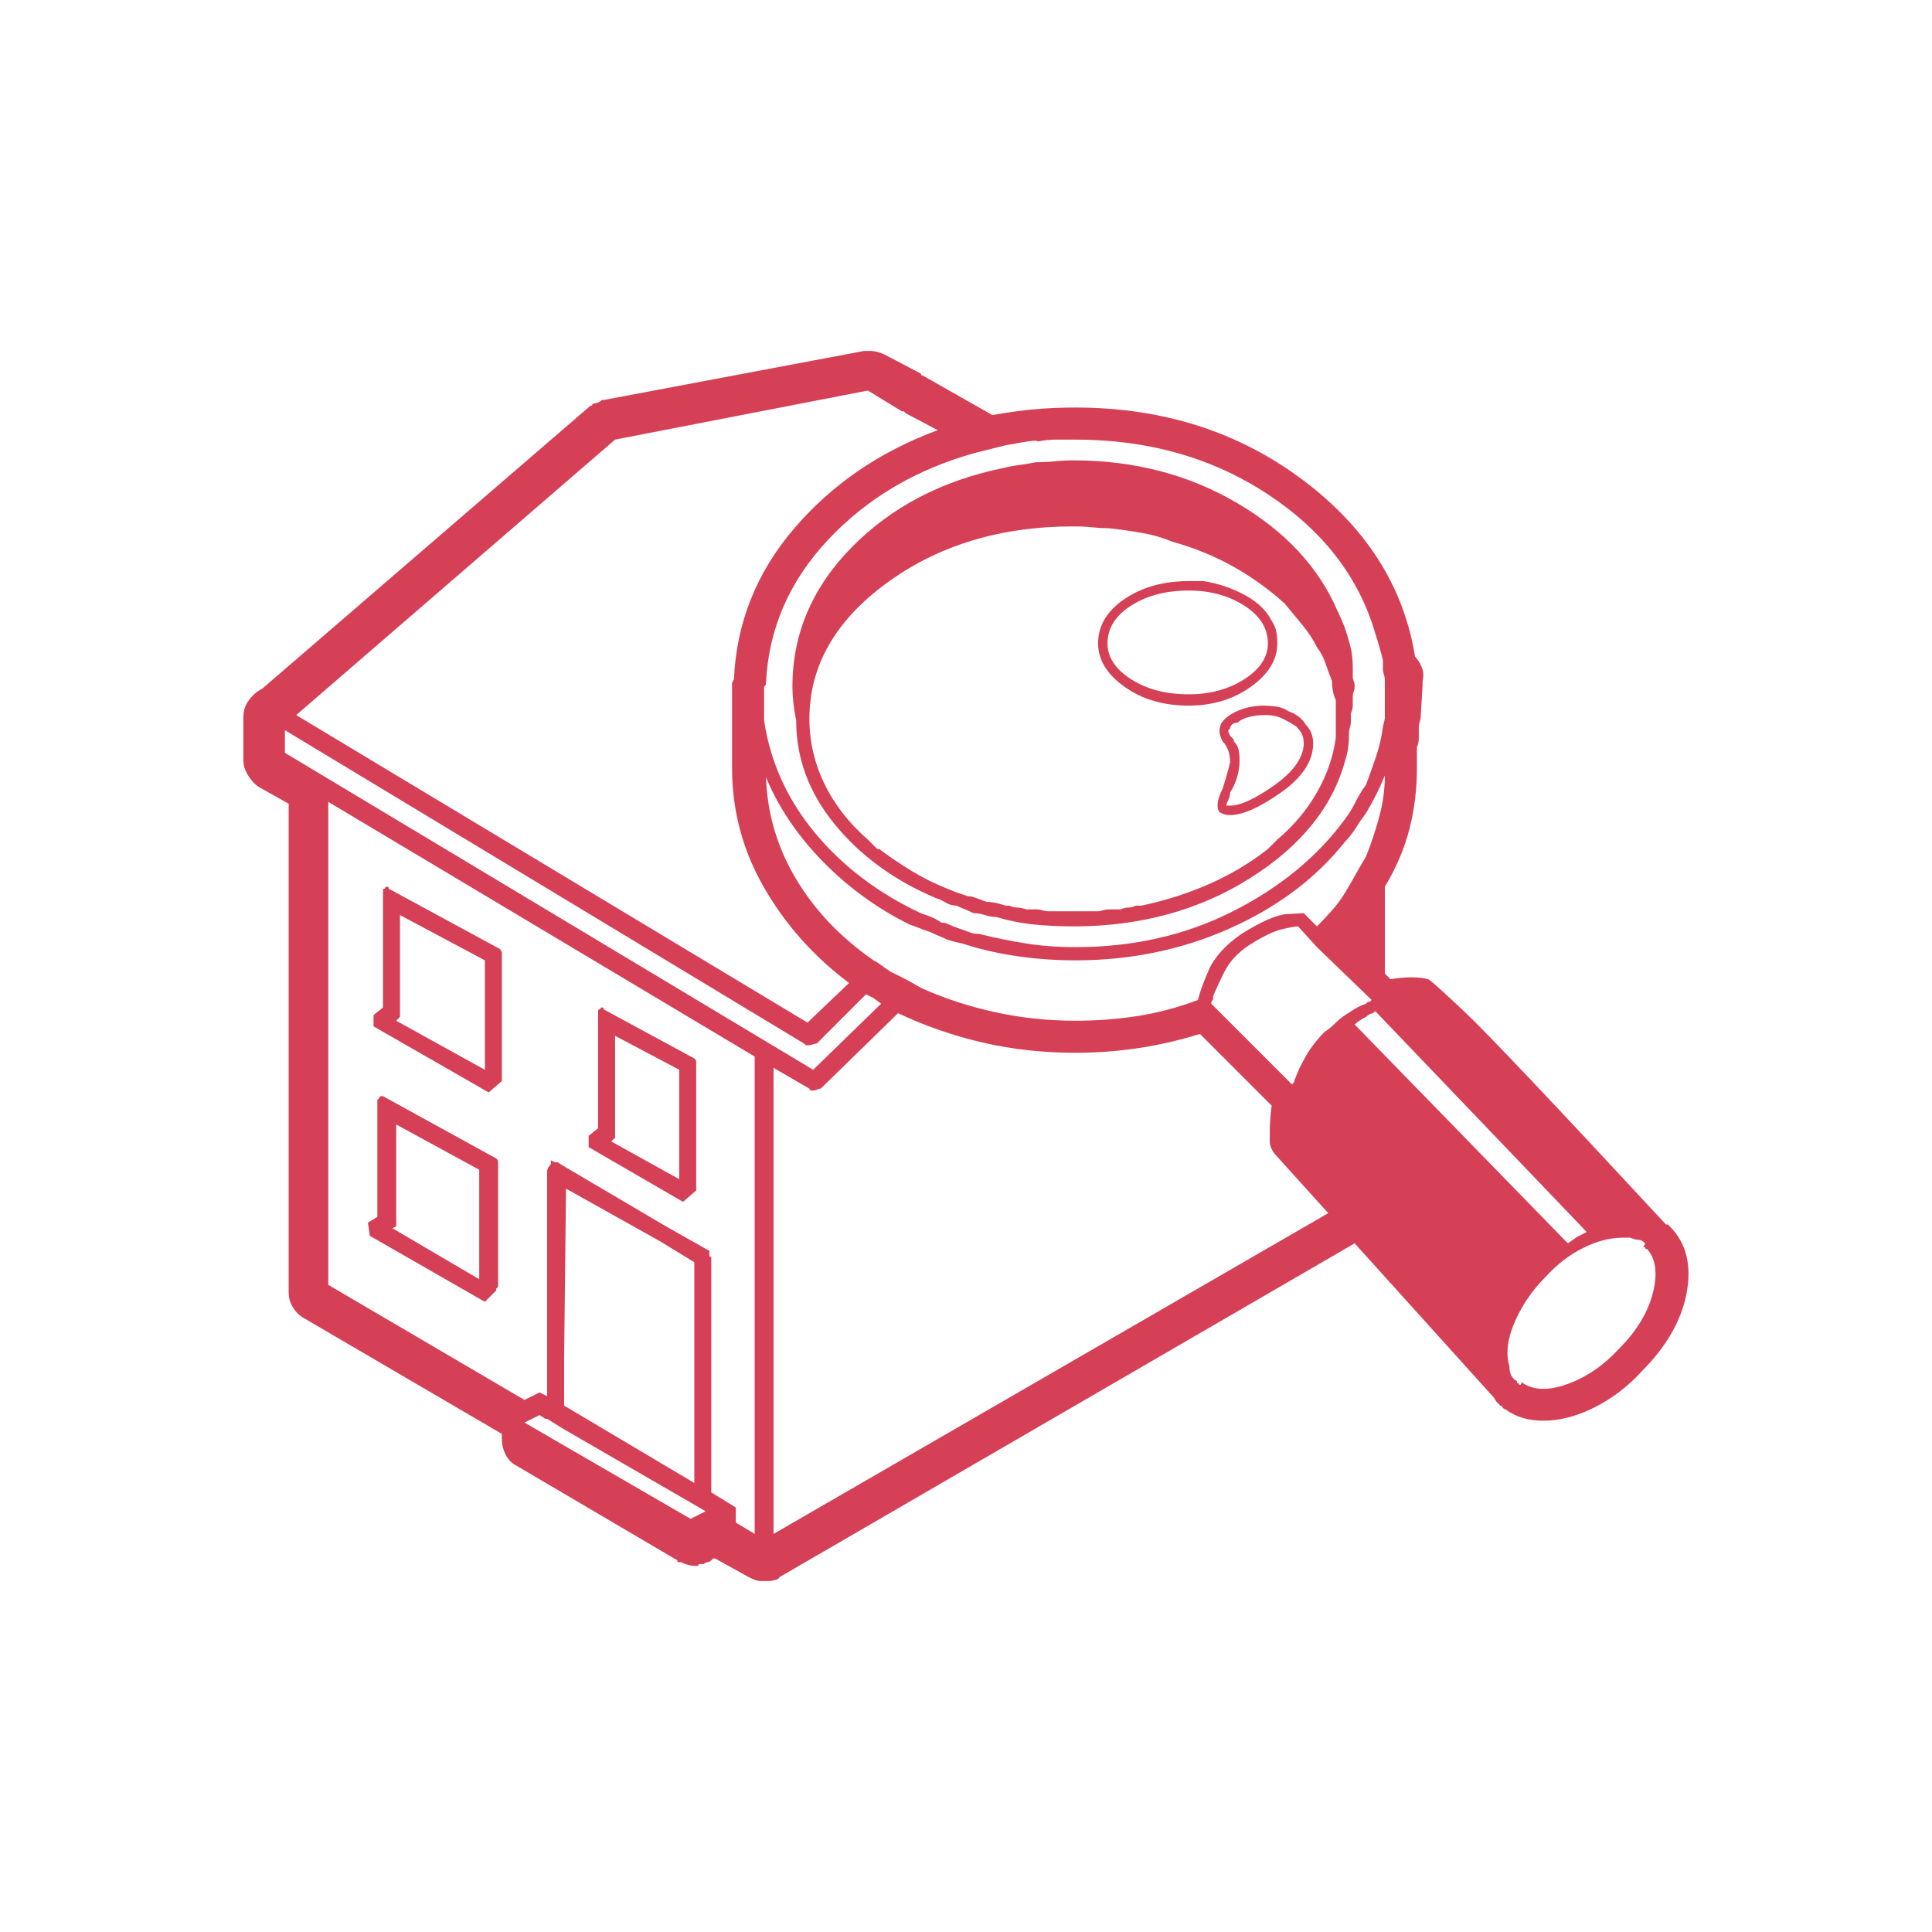
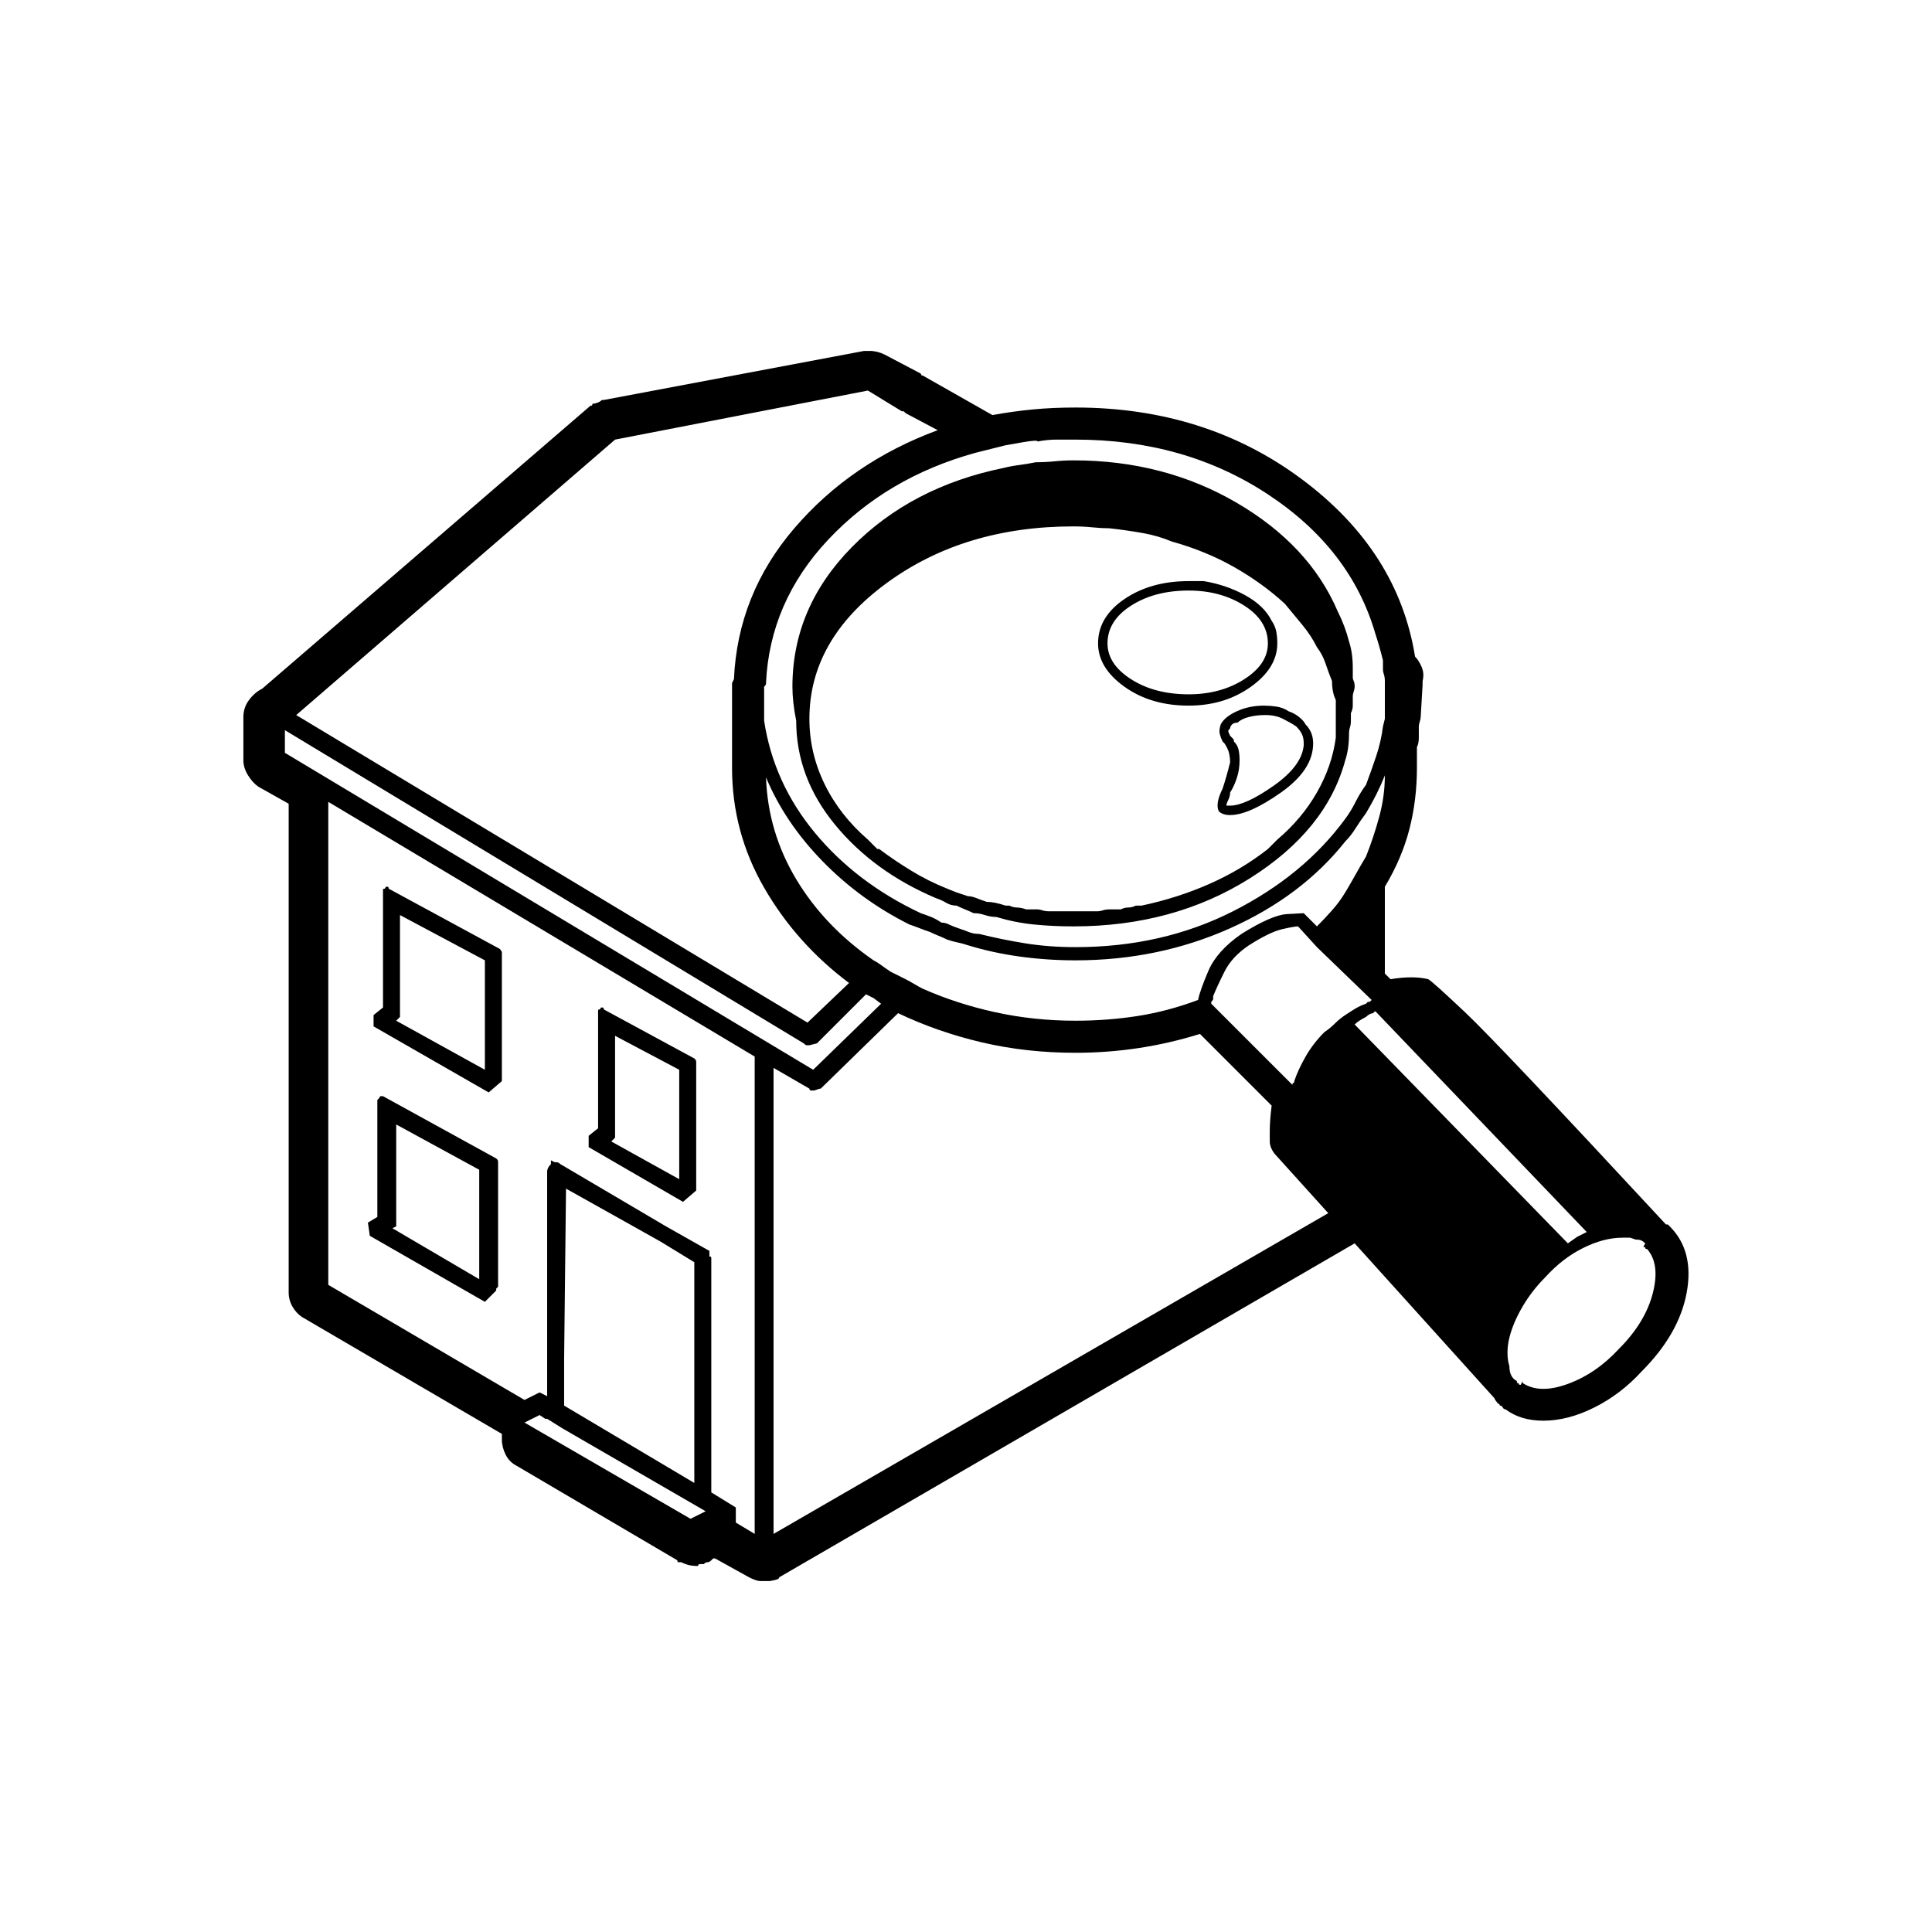
<svg xmlns="http://www.w3.org/2000/svg" version="1.1" viewBox="0 0 1024 1024">
  <g transform="matrix(1 0 0 -1 0 960)">
-     <path fill="#d64057" d="M265 457l-59 32q0 1 -0.5 1h-0.5h-0.5t-0.5 -1q-1 0 -1 -0.5v-0.5v-62l-5 -4v-6l61 -35l7 6v1v0.5v0.5v66v0.5t-1 1.5zM257 393l-47 26l2 2v54l45 -24v-58zM263 346l-60 33v0h-1h-0.5t-0.5 -1l-0.5 -0.5l-0.5 -0.5v-62l-5 -3l1 -7l61 -35l6 6v1l0.5 0.5l0.5 0.5v66 q0 1 -0.5 1.5l-0.5 0.5v0zM254 282l-46 27l2 1v54l44 -24v-58v0zM368 399l-48 26q0 1 -0.5 1h-0.5h-0.5t-0.5 -1q-1 0 -1 -0.5v-0.5v-62l-5 -4v-6l50 -29l7 6v1v0.5v0.5v66q0 1 -0.5 1.5l-0.5 0.5v0zM360 335l-36 20l2 2v54l34 -18v-58v0zM885 310l-1 1h-1v0v0 q-89 96 -106.5 112.5t-19.5 17.5q-4 1 -9 1t-11 -1l-3 3v46q9 15 13 30.5t4 32.5v5.5v5.5q1 2 1 5v6q0 1 0.5 2.5t0.5 2.5l1 17v1.5v0.5q1 4 -0.5 7.5t-3.5 5.5q-9 56 -60 94t-120 38q-12 0 -22.5 -1t-21.5 -3l-37 21h-0.5t-0.5 1l-19 10q-2 1 -4 1.5t-4 0.5h-1.5h-1.5 l-138 -26h-0.5h-0.5q-1 -1 -2.5 -1.5t-2.5 -0.5q0 -1 -0.5 -1h-0.5v0l-174 -150q-4 -2 -7 -6t-3 -9v-23q0 -4 2.5 -8t5.5 -6l16 -9v-259q0 -4 2 -7.5t5 -5.5l106 -62v-3q0 -4 2 -8t6 -6l85 -50q0 -1 0.5 -1h0.5v0h1q2 -1 4 -1.5t5 -0.5q0 1 1 1h2q1 1 2 1t2 1v0v0v0v0 l0.5 0.5l0.5 0.5v0v0h1l18 -10v0v0q2 -1 3.5 -1.5t2.5 -0.5h1.5h0.5h1.5h1.5t2.5 0.5t2.5 1.5v0v0l305 177l74 -82l0.5 -1t1.5 -2h0.5t0.5 -1q1 0 1.5 -1t1.5 -1q4 -3 9 -4.5t11 -1.5q13 0 27 7t25 19q20 20 24 42t-9 35v0zM390 153v8l-13 8v124q0 1 -0.5 1h-0.5v3l-23 13 l-56 33q-1 1 -2 1h-1l-2 1v-2q-1 -1 -1.5 -2t-0.5 -2v-98v-21l-4 2l-8 -4l-104 61v256l226 -135v-253l-10 6v0zM286 210l3 -2h1l8 -5v0l76 -44l-8 -4l-88 51l8 4v0zM368 291v-117l-69 41v25l1 90l50 -28l18 -11v0zM151 561v12l275 -166q1 -1 1.5 -1h1.5t2 0.5t2 0.5l26 26 l4 -2t4 -3l-36 -35zM725 429l-0.5 -0.5l-0.5 -0.5q-3 -1 -5.5 -2.5t-5.5 -3.5t-5.5 -4.5t-5.5 -4.5q-6 -6 -10 -13t-6 -13q0 -1 -0.5 -1t-0.5 -1l-43 43v0.5v0.5q1 1 1 1.5v1.5q2 5 6 13t13 14q11 7 17.5 8.5t8.5 1.5l10 -11l29 -28l-1 -1h-1v0zM688 381v-1v-1v1v1zM698 469 l-6 6l-0.5 0.5l-0.5 0.5q-1 0 -9 -0.5t-24 -10.5q-13 -9 -17.5 -19.5t-5.5 -15.5q-16 -6 -32 -8.5t-33 -2.5q-22 0 -42.5 4.5t-38.5 12.5q-2 1 -4.5 2.5t-4.5 2.5l-4 2l-4 2q-3 2 -5 3.5t-4 2.5q-26 18 -41 43t-16 54q10 -24 30 -44.5t46 -33.5q3 -1 5.5 -2t5.5 -2 q2 -1 4.5 -2t4.5 -2q3 -1 5.5 -1.5t5.5 -1.5q13 -4 27.5 -6t29.5 -2q44 0 82 17t61 46q3 3 5.5 7t5.5 8q3 5 5.5 10t4.5 10q0 -11 -3 -22t-7 -21q-3 -5 -5.5 -9.5t-5.5 -9.5t-7 -9.5t-8 -8.5v0zM733 605q0 -1 0.5 -2.5t0.5 -3.5v-2v-3v-0.5v-1.5v-0.5v-1.5v-0.5v-0.5v-0.5 v-0.5v-2.5v-2.5v-4t-1 -4v0v0q-1 -8 -3.5 -15.5t-5.5 -15.5q-3 -4 -5.5 -9t-5.5 -9q-22 -30 -59.5 -49t-83.5 -19q-14 0 -26.5 2t-24.5 5q-3 0 -5.5 1t-5.5 2t-5 2t-4 1q-3 2 -5.5 3t-5.5 2q-34 16 -56 42.5t-27 59.5v9.5v8.5q1 1 1 1.5v0.5q2 43 33 76t78 46l8 2l8 2 t8.5 1.5t8.5 0.5q5 1 10 1h10q58 0 102 -29t57 -74q1 -3 2 -6.5t2 -7.5v-2.5v-2.5v0zM831 301l-113 116q1 1 2.5 2t3.5 2q1 1 2 1.5t2 0.5v0.5t1 0.5l112 -117l-5 -2.5t-5 -3.5v0zM389 600l-0.5 -1l-0.5 -1v-16.5v-14.5v-7.5v-6.5q0 -34 17 -63.5t45 -50.5l-22 -21l-271 163 l169 146l134 26l18 -11h1l1 -1l17 -9q-46 -17 -76 -52t-32 -80v0zM410 147v247l19 -11q0 -1 1 -1h1q1 0 2 0.5t2 0.5l41 40q21 -10 44.5 -15.5t49.5 -5.5q17 0 33.5 2.5t32.5 7.5l38 -38q-1 -8 -1 -13.5v-5.5q0 -2 1 -4t2 -3l28 -31l-294 -170v0zM804 227v1q-2 1 -3 3t-1 5 q-1 3 -1 7t1 8q2 8 7 16.5t12 15.5q9 10 20 15.5t21 5.5h4t3 -1q2 0 3 -0.5t2 -1.5l-1 -2h0.5h0.5q0 -1 0.5 -1h0.5q7 -8 3 -23.5t-18 -29.5q-12 -13 -27 -18.5t-24 0.5v0.5v0.5l-1 -2q-1 0 -1 0.5t-1 0.5v0zM717 606q0 4 -0.5 7.5t-1.5 6.5q-1 4 -2.5 8t-3.5 8 q-15 35 -53.5 57.5t-86.5 22.5v0v0q-5 0 -10 -0.5t-10 -0.5q-5 -1 -9 -1.5t-8 -1.5q-49 -10 -80.5 -42t-31.5 -74q0 -4 0.5 -8.5t1.5 -9.5q0 -30 20.5 -55t53.5 -39q3 -1 5.5 -2.5t5.5 -1.5q2 -1 4.5 -2t4.5 -2q3 0 6 -1t6 -1q10 -3 20 -4t21 -1q53 0 93.5 25.5t50.5 62.5 q1 3 1.5 6.5t0.5 7.5q0 2 0.5 3.5t0.5 3.5v1.5v0.5v1v1q1 2 1 4v5q0 1 0.5 2.5t0.5 2.5q0 2 -0.5 3t-0.5 2v3v2v0zM677 515l-2 -2l-2 -2l-1 -1v0q-14 -11 -31 -18.5t-36 -11.5h-1.5h-1.5q-2 -1 -4 -1t-4 -1h-3.5h-2.5q-2 0 -3.5 -0.5t-2.5 -0.5h-7h-6h-7h-6q-2 0 -3.5 0.5 t-2.5 0.5h-3.5h-2.5q-3 1 -5 1t-4 1v0v0h-1.5h-0.5q-3 1 -5.5 1.5t-4.5 0.5q-3 1 -5.5 2t-4.5 1l-6 2t-5 2q-10 4 -19 9.5t-17 11.5h-1v0l-2.5 2.5l-2.5 2.5q-15 13 -23 29.5t-8 34.5q0 42 41 72t99 30q5 0 10 -0.5t9 -0.5q9 -1 17.5 -2.5t15.5 -4.5q18 -5 33 -13.5 t27 -19.5q5 -6 9.5 -11.5t7.5 -11.5q3 -4 4.5 -8.5t3.5 -9.5q0 -3 0.5 -5.5t1.5 -4.5v-4.5v-4.5v-0.5v-0.5v-5v-5q-2 -15 -10 -29t-21 -25v0zM677 619q0 3 -0.5 6t-2.5 6q-4 8 -14 13.5t-22 7.5h-4h-4q-20 0 -34 -9.5t-14 -23.5q0 -13 14 -23t34 -10q19 0 33 10t14 23v0z M630 592q-18 0 -30.5 8t-12.5 19q0 12 12.5 20t30.5 8q17 0 29.5 -8t12.5 -20q0 -11 -12.5 -19t-29.5 -8zM692 576q-1 2 -3.5 4t-5.5 3q-3 2 -6.5 2.5t-6.5 0.5q-8 0 -14.5 -3t-8.5 -7v0v0q-1 -3 -0.5 -5t1.5 -4l0.5 -0.5l0.5 -0.5q2 -3 2.5 -5.5t0.5 -4.5q-1 -4 -2 -7.5 t-2 -6.5q-2 -4 -2.5 -7t0.5 -5q1 -1 2.5 -1.5t3.5 -0.5q10 0 27 12t17 26v0v0q0 3 -1 5.5t-3 4.5zM652 533h-1.5h-0.5v0v0q0 1 1 3t1 4q2 3 3.5 7.5t1.5 9.5q0 3 -0.5 5.5t-2.5 4.5q0 1 -0.5 1.5l-1.5 1.5q-1 2 -1 2.5t1 1.5q0 1 1 2t3 1q2 2 6 3t8 1h0.5h0.5q5 0 9 -2t7 -4 q2 -2 3 -4t1 -5v-0.5v-0.5q-1 -11 -16 -21.5t-23 -10.5v0z" />
+     <path fill="currentColor" d="M265 457l-59 32q0 1 -0.5 1h-0.5h-0.5t-0.5 -1q-1 0 -1 -0.5v-0.5v-62l-5 -4v-6l61 -35l7 6v1v0.5v0.5v66v0.5t-1 1.5zM257 393l-47 26l2 2v54l45 -24v-58zM263 346l-60 33v0h-1h-0.5t-0.5 -1l-0.5 -0.5l-0.5 -0.5v-62l-5 -3l1 -7l61 -35l6 6v1l0.5 0.5l0.5 0.5v66 q0 1 -0.5 1.5l-0.5 0.5v0zM254 282l-46 27l2 1v54l44 -24v-58v0zM368 399l-48 26q0 1 -0.5 1h-0.5h-0.5t-0.5 -1q-1 0 -1 -0.5v-0.5v-62l-5 -4v-6l50 -29l7 6v1v0.5v0.5v66q0 1 -0.5 1.5l-0.5 0.5v0zM360 335l-36 20l2 2v54l34 -18v-58v0zM885 310l-1 1h-1v0v0 q-89 96 -106.5 112.5t-19.5 17.5q-4 1 -9 1t-11 -1l-3 3v46q9 15 13 30.5t4 32.5v5.5v5.5q1 2 1 5v6q0 1 0.5 2.5t0.5 2.5l1 17v1.5v0.5q1 4 -0.5 7.5t-3.5 5.5q-9 56 -60 94t-120 38q-12 0 -22.5 -1t-21.5 -3l-37 21h-0.5t-0.5 1l-19 10q-2 1 -4 1.5t-4 0.5h-1.5h-1.5 l-138 -26h-0.5h-0.5q-1 -1 -2.5 -1.5t-2.5 -0.5q0 -1 -0.5 -1h-0.5v0l-174 -150q-4 -2 -7 -6t-3 -9v-23q0 -4 2.5 -8t5.5 -6l16 -9v-259q0 -4 2 -7.5t5 -5.5l106 -62v-3q0 -4 2 -8t6 -6l85 -50q0 -1 0.5 -1h0.5v0h1q2 -1 4 -1.5t5 -0.5q0 1 1 1h2q1 1 2 1t2 1v0v0v0v0 l0.5 0.5l0.5 0.5v0v0h1l18 -10v0v0q2 -1 3.5 -1.5t2.5 -0.5h1.5h0.5h1.5h1.5t2.5 0.5t2.5 1.5v0v0l305 177l74 -82l0.5 -1t1.5 -2h0.5t0.5 -1q1 0 1.5 -1t1.5 -1q4 -3 9 -4.5t11 -1.5q13 0 27 7t25 19q20 20 24 42t-9 35v0zM390 153v8l-13 8v124q0 1 -0.5 1h-0.5v3l-23 13 l-56 33q-1 1 -2 1h-1l-2 1v-2q-1 -1 -1.5 -2t-0.5 -2v-98v-21l-4 2l-8 -4l-104 61v256l226 -135v-253l-10 6v0zM286 210l3 -2h1l8 -5v0l76 -44l-8 -4l-88 51l8 4v0zM368 291v-117l-69 41v25l1 90l50 -28l18 -11v0zM151 561v12l275 -166q1 -1 1.5 -1h1.5t2 0.5t2 0.5l26 26 l4 -2t4 -3l-36 -35zM725 429l-0.5 -0.5l-0.5 -0.5q-3 -1 -5.5 -2.5t-5.5 -3.5t-5.5 -4.5t-5.5 -4.5q-6 -6 -10 -13t-6 -13q0 -1 -0.5 -1t-0.5 -1l-43 43v0.5v0.5q1 1 1 1.5v1.5q2 5 6 13t13 14q11 7 17.5 8.5t8.5 1.5l10 -11l29 -28l-1 -1h-1v0zM688 381v-1v-1v1v1zM698 469 l-6 6l-0.5 0.5l-0.5 0.5q-1 0 -9 -0.5t-24 -10.5q-13 -9 -17.5 -19.5t-5.5 -15.5q-16 -6 -32 -8.5t-33 -2.5q-22 0 -42.5 4.5t-38.5 12.5q-2 1 -4.5 2.5t-4.5 2.5l-4 2l-4 2q-3 2 -5 3.5t-4 2.5q-26 18 -41 43t-16 54q10 -24 30 -44.5t46 -33.5q3 -1 5.5 -2t5.5 -2 q2 -1 4.5 -2t4.5 -2q3 -1 5.5 -1.5t5.5 -1.5q13 -4 27.5 -6t29.5 -2q44 0 82 17t61 46q3 3 5.5 7t5.5 8q3 5 5.5 10t4.5 10q0 -11 -3 -22t-7 -21q-3 -5 -5.5 -9.5t-5.5 -9.5t-7 -9.5t-8 -8.5v0zM733 605q0 -1 0.5 -2.5t0.5 -3.5v-2v-3v-0.5v-1.5v-0.5v-1.5v-0.5v-0.5v-0.5 v-0.5v-2.5v-2.5v-4t-1 -4v0v0q-1 -8 -3.5 -15.5t-5.5 -15.5q-3 -4 -5.5 -9t-5.5 -9q-22 -30 -59.5 -49t-83.5 -19q-14 0 -26.5 2t-24.5 5q-3 0 -5.5 1t-5.5 2t-5 2t-4 1q-3 2 -5.5 3t-5.5 2q-34 16 -56 42.5t-27 59.5v9.5v8.5q1 1 1 1.5v0.5q2 43 33 76t78 46l8 2l8 2 t8.5 1.5t8.5 0.5q5 1 10 1h10q58 0 102 -29t57 -74q1 -3 2 -6.5t2 -7.5v-2.5v-2.5v0zM831 301l-113 116q1 1 2.5 2t3.5 2q1 1 2 1.5t2 0.5v0.5t1 0.5l112 -117l-5 -2.5t-5 -3.5v0zM389 600l-0.5 -1l-0.5 -1v-16.5v-14.5v-7.5v-6.5q0 -34 17 -63.5t45 -50.5l-22 -21l-271 163 l169 146l134 26l18 -11h1l1 -1l17 -9q-46 -17 -76 -52t-32 -80v0zM410 147v247l19 -11q0 -1 1 -1h1q1 0 2 0.5t2 0.5l41 40q21 -10 44.5 -15.5t49.5 -5.5q17 0 33.5 2.5t32.5 7.5l38 -38q-1 -8 -1 -13.5v-5.5q0 -2 1 -4t2 -3l28 -31l-294 -170v0zM804 227v1q-2 1 -3 3t-1 5 q-1 3 -1 7t1 8q2 8 7 16.5t12 15.5q9 10 20 15.5t21 5.5h4t3 -1q2 0 3 -0.5t2 -1.5l-1 -2h0.5h0.5q0 -1 0.5 -1h0.5q7 -8 3 -23.5t-18 -29.5q-12 -13 -27 -18.5t-24 0.5v0.5v0.5l-1 -2q-1 0 -1 0.5t-1 0.5v0zM717 606q0 4 -0.5 7.5t-1.5 6.5q-1 4 -2.5 8t-3.5 8 q-15 35 -53.5 57.5t-86.5 22.5v0v0q-5 0 -10 -0.5t-10 -0.5q-5 -1 -9 -1.5t-8 -1.5q-49 -10 -80.5 -42t-31.5 -74q0 -4 0.5 -8.5t1.5 -9.5q0 -30 20.5 -55t53.5 -39q3 -1 5.5 -2.5t5.5 -1.5q2 -1 4.5 -2t4.5 -2q3 0 6 -1t6 -1q10 -3 20 -4t21 -1q53 0 93.5 25.5t50.5 62.5 q1 3 1.5 6.5t0.5 7.5q0 2 0.5 3.5t0.5 3.5v1.5v0.5v1v1q1 2 1 4v5q0 1 0.5 2.5t0.5 2.5q0 2 -0.5 3t-0.5 2v3v2v0zM677 515l-2 -2l-2 -2l-1 -1v0q-14 -11 -31 -18.5t-36 -11.5h-1.5h-1.5q-2 -1 -4 -1t-4 -1h-3.5h-2.5q-2 0 -3.5 -0.5t-2.5 -0.5h-7h-6h-7h-6q-2 0 -3.5 0.5 t-2.5 0.5h-3.5h-2.5q-3 1 -5 1t-4 1v0v0h-1.5h-0.5q-3 1 -5.5 1.5t-4.5 0.5q-3 1 -5.5 2t-4.5 1l-6 2t-5 2q-10 4 -19 9.5t-17 11.5h-1v0l-2.5 2.5l-2.5 2.5q-15 13 -23 29.5t-8 34.5q0 42 41 72t99 30q5 0 10 -0.5t9 -0.5q9 -1 17.5 -2.5t15.5 -4.5q18 -5 33 -13.5 t27 -19.5q5 -6 9.5 -11.5t7.5 -11.5q3 -4 4.5 -8.5t3.5 -9.5q0 -3 0.5 -5.5t1.5 -4.5v-4.5v-4.5v-0.5v-0.5v-5v-5q-2 -15 -10 -29t-21 -25v0zM677 619q0 3 -0.5 6t-2.5 6q-4 8 -14 13.5t-22 7.5h-4h-4q-20 0 -34 -9.5t-14 -23.5q0 -13 14 -23t34 -10q19 0 33 10t14 23v0z M630 592q-18 0 -30.5 8t-12.5 19q0 12 12.5 20t30.5 8q17 0 29.5 -8t12.5 -20q0 -11 -12.5 -19t-29.5 -8zM692 576q-1 2 -3.5 4t-5.5 3q-3 2 -6.5 2.5t-6.5 0.5q-8 0 -14.5 -3t-8.5 -7v0v0q-1 -3 -0.5 -5t1.5 -4l0.5 -0.5l0.5 -0.5q2 -3 2.5 -5.5t0.5 -4.5q-1 -4 -2 -7.5 t-2 -6.5q-2 -4 -2.5 -7t0.5 -5q1 -1 2.5 -1.5t3.5 -0.5q10 0 27 12t17 26v0v0q0 3 -1 5.5t-3 4.5zM652 533h-1.5h-0.5v0v0q0 1 1 3t1 4q2 3 3.5 7.5t1.5 9.5q0 3 -0.5 5.5t-2.5 4.5q0 1 -0.5 1.5l-1.5 1.5q-1 2 -1 2.5t1 1.5q0 1 1 2t3 1q2 2 6 3t8 1h0.5h0.5q5 0 9 -2t7 -4 q2 -2 3 -4t1 -5v-0.5v-0.5q-1 -11 -16 -21.5t-23 -10.5v0z" />
  </g>
</svg>
